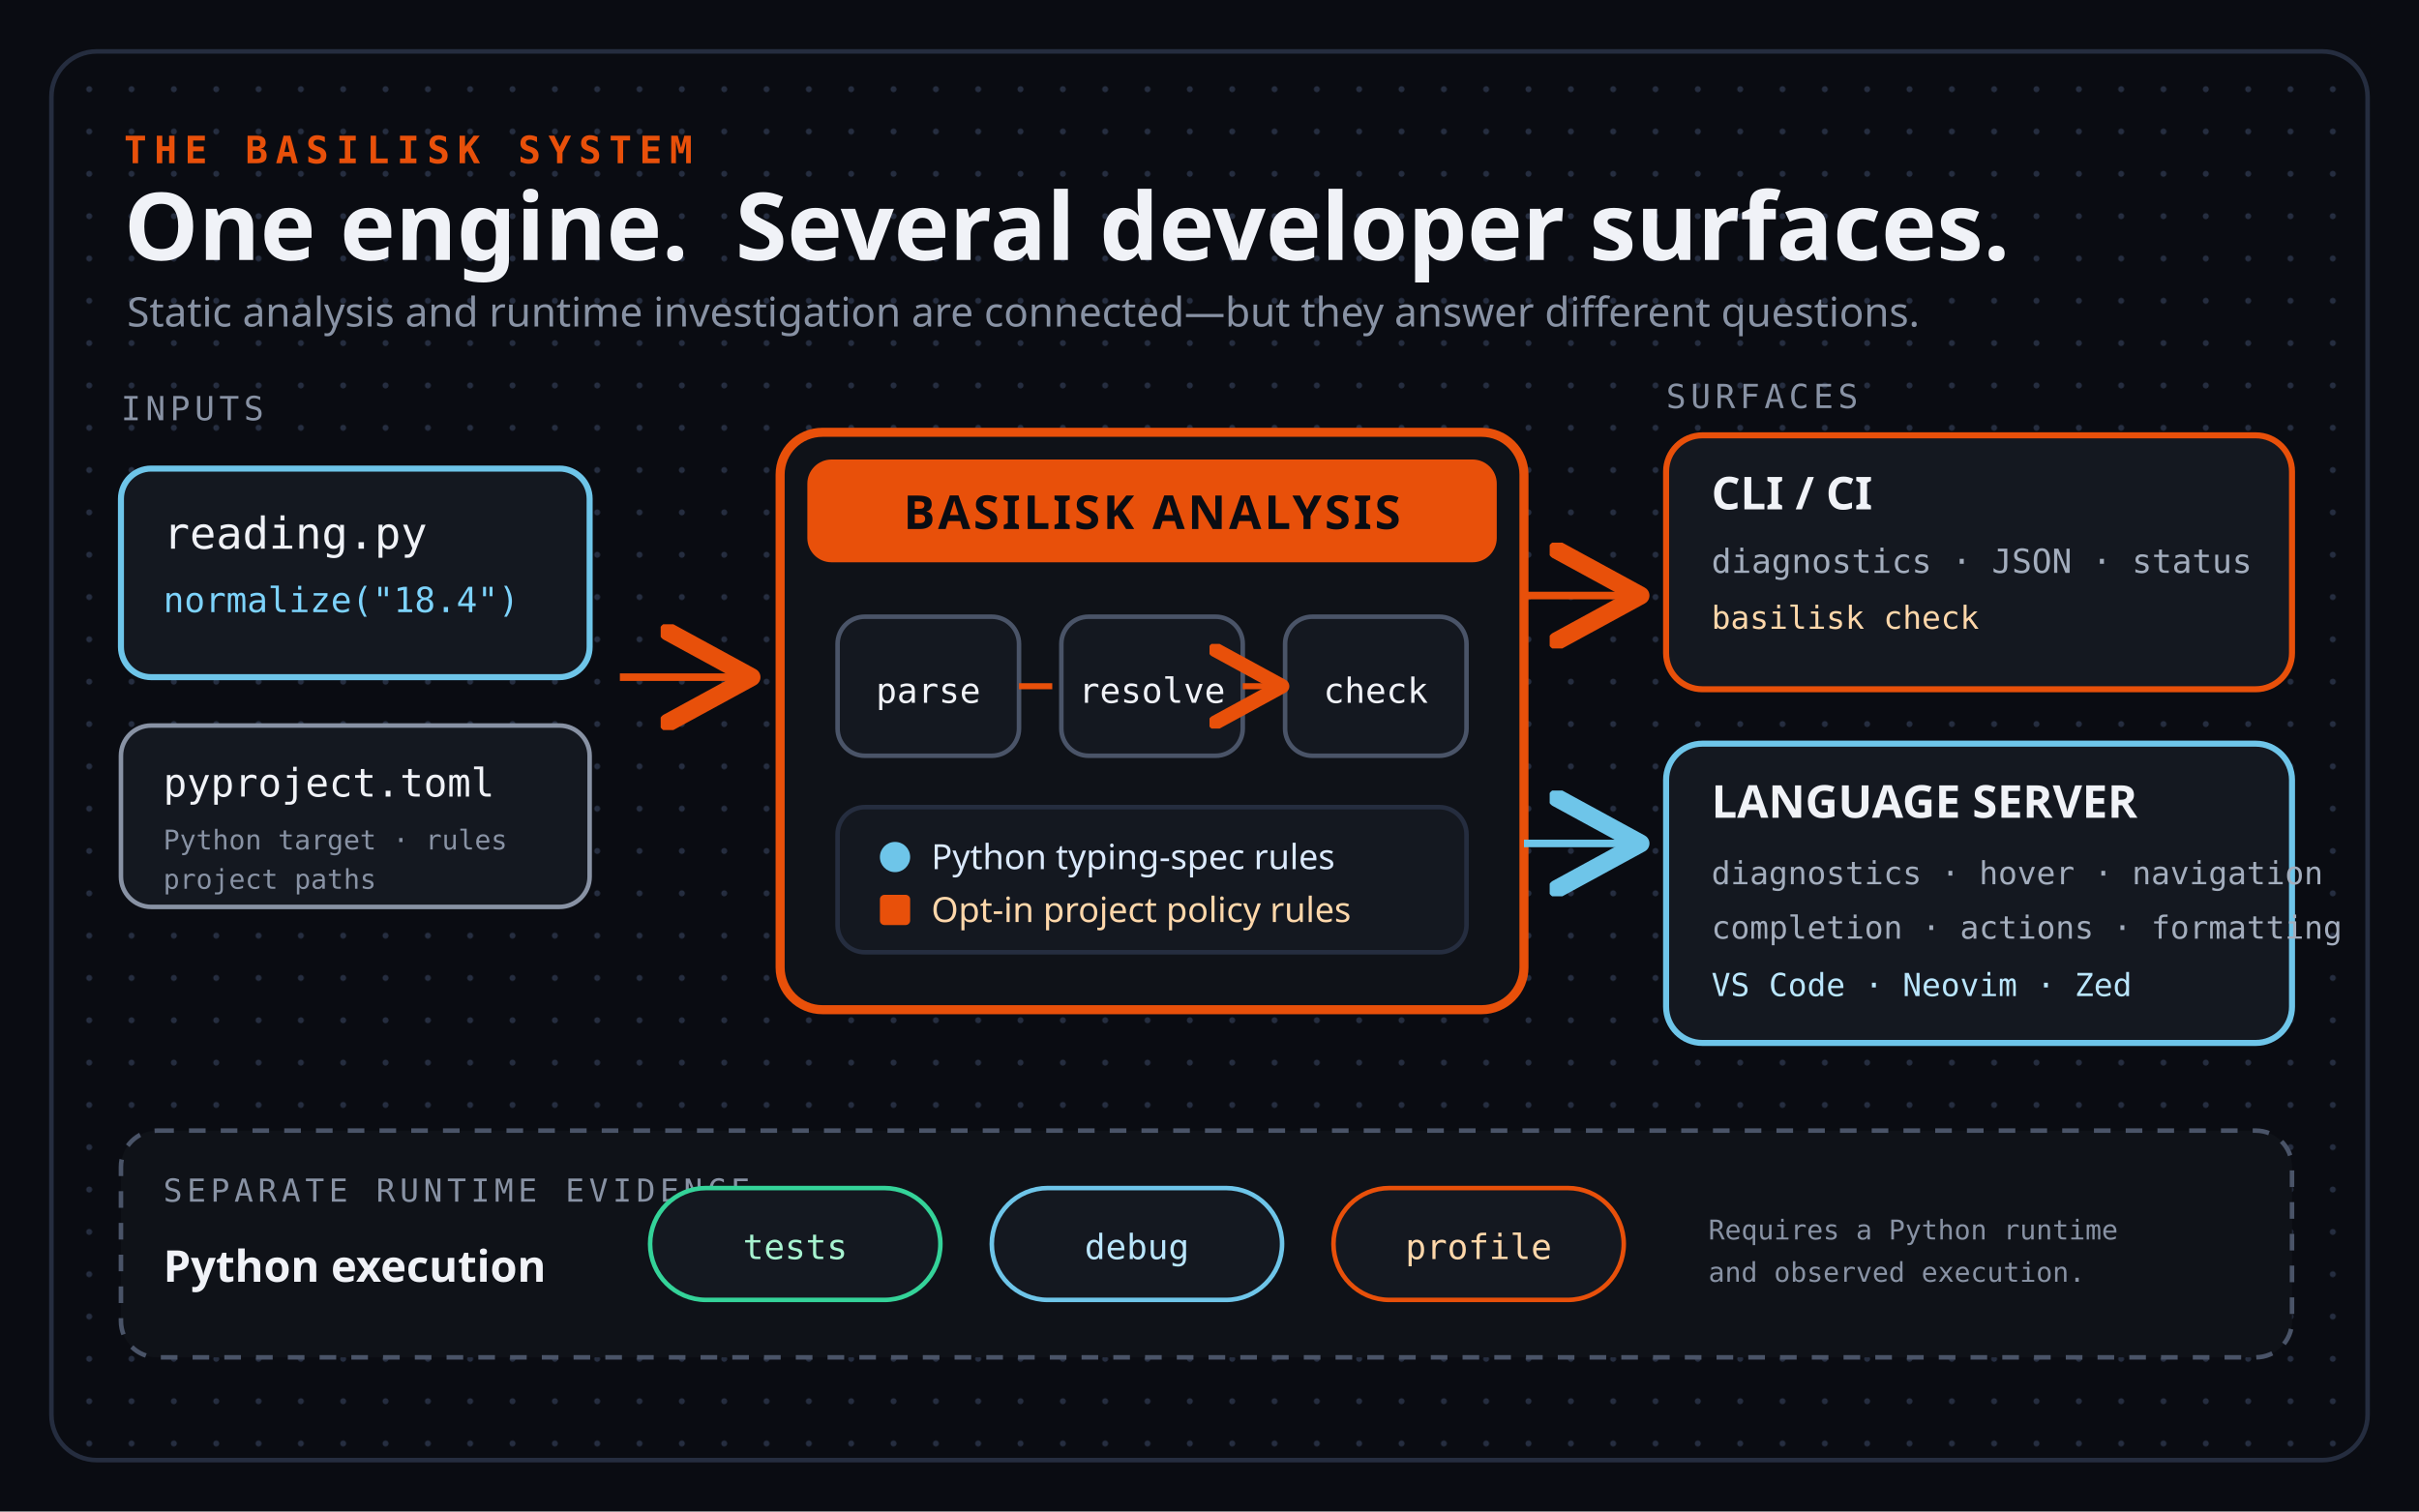
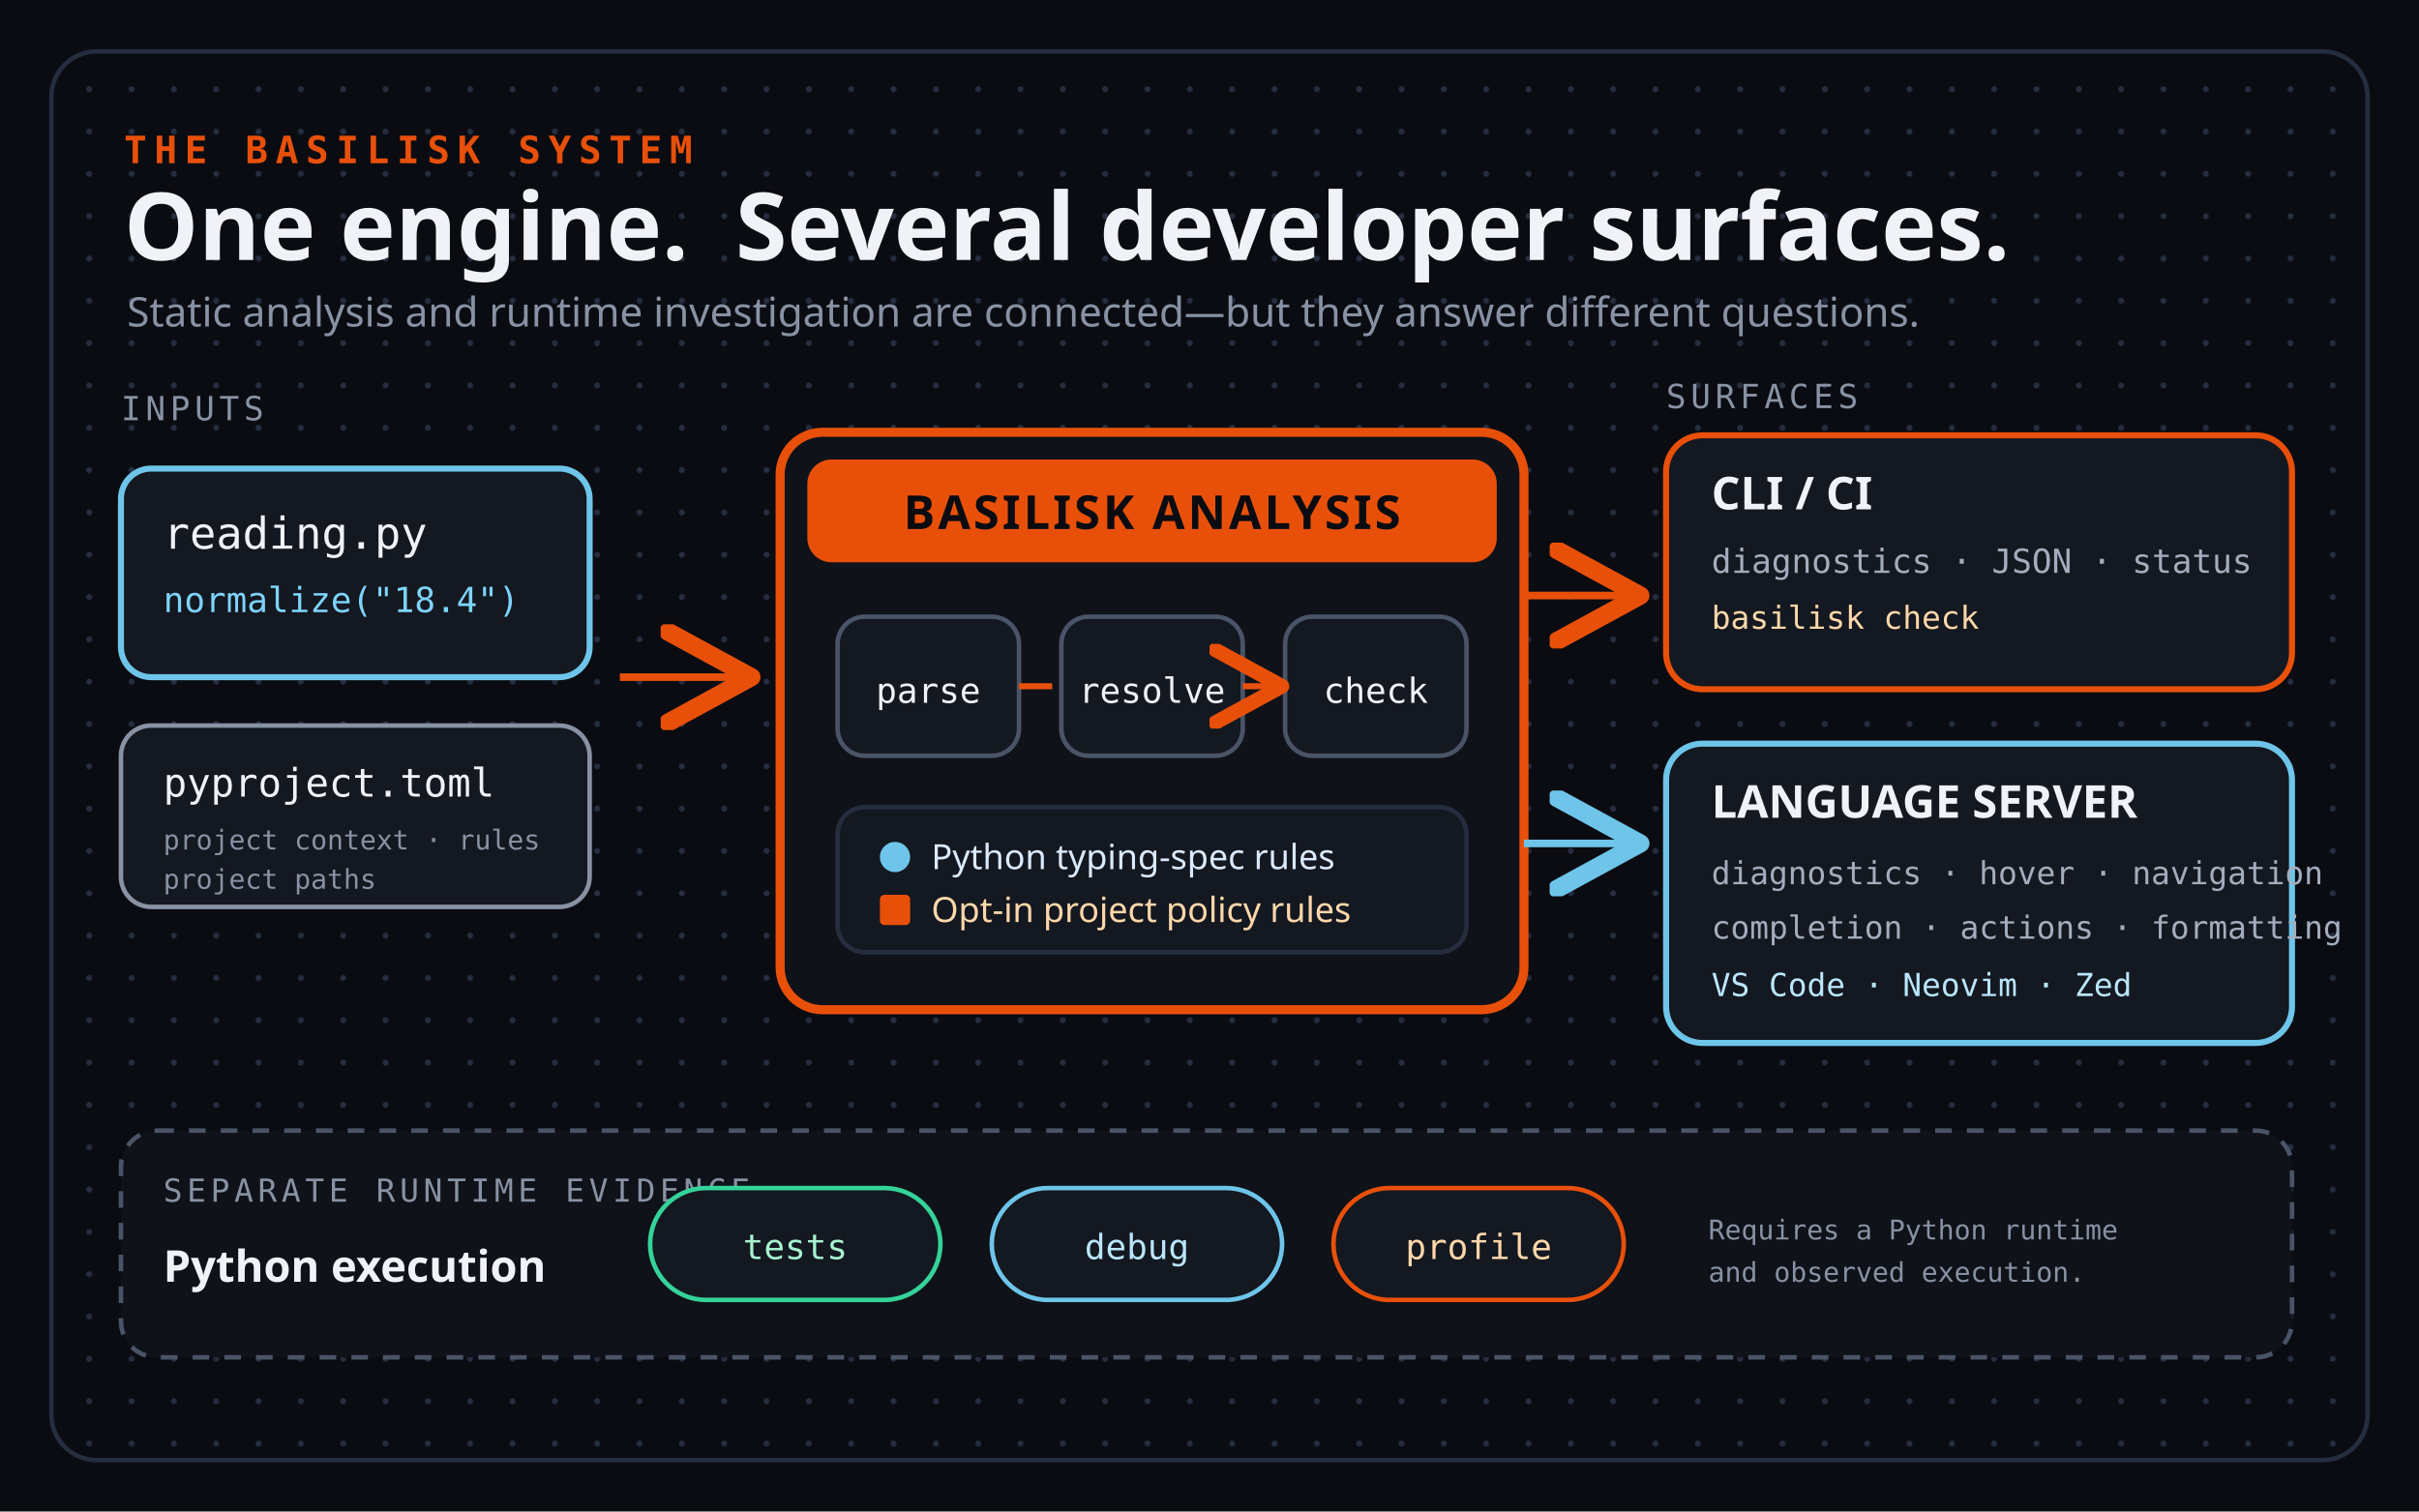
<svg xmlns="http://www.w3.org/2000/svg" width="1600" height="1000" viewBox="0 0 1600 1000" role="img" aria-labelledby="title description">
  <defs>
    <pattern id="dots" width="28" height="28" patternUnits="userSpaceOnUse">
      <circle cx="3" cy="3" r="2" fill="#252d3f" />
    </pattern>
    <marker id="arrow-orange" markerWidth="14" markerHeight="14" refX="11" refY="7" orient="auto">
      <path d="M1 1L12 7L1 13" fill="none" stroke="#e8500a" stroke-width="2.4" stroke-linecap="round" stroke-linejoin="round" />
    </marker>
    <marker id="arrow-blue" markerWidth="14" markerHeight="14" refX="11" refY="7" orient="auto">
      <path d="M1 1L12 7L1 13" fill="none" stroke="#6ec5e9" stroke-width="2.4" stroke-linecap="round" stroke-linejoin="round" />
    </marker>
  </defs>
  <rect width="1600" height="1000" fill="#0a0c12" />
  <rect x="34" y="34" width="1532" height="932" rx="30" fill="url(#dots)" stroke="#252d3f" stroke-width="3" />
  <text x="82" y="108" fill="#e8500a" font-family="'JetBrains Mono',monospace" font-size="25" font-weight="700" letter-spacing="5">THE BASILISK SYSTEM</text>
  <text x="82" y="172" fill="#f0f2f7" font-family="'Space Grotesk',system-ui,sans-serif" font-size="62" font-weight="800">One engine. Several developer surfaces.</text>
  <text x="84" y="216" fill="#8892a4" font-family="'Space Grotesk',system-ui,sans-serif" font-size="27">Static analysis and runtime investigation are connected—but they answer different questions.</text>
  <g transform="translate(80 310)">
    <text x="0" y="-32" fill="#8892a4" font-family="'JetBrains Mono',monospace" font-size="22" letter-spacing="3">INPUTS</text>
    <rect width="310" height="138" rx="20" fill="#141820" stroke="#6ec5e9" stroke-width="4" />
    <text x="28" y="53" fill="#f0f2f7" font-family="'JetBrains Mono',monospace" font-size="29">reading.py</text>
    <text x="28" y="95" fill="#7dd3fc" font-family="'JetBrains Mono',monospace" font-size="23">normalize("18.4")</text>
    <rect y="170" width="310" height="120" rx="20" fill="#141820" stroke="#8892a4" stroke-width="3" />
    <text x="28" y="217" fill="#f0f2f7" font-family="'JetBrains Mono',monospace" font-size="26">pyproject.toml</text>
-     <text x="28" y="252" fill="#8892a4" font-family="'JetBrains Mono',monospace" font-size="18">Python target · rules</text>
+     <text x="28" y="252" fill="#8892a4" font-family="'JetBrains Mono',monospace" font-size="18">project context · rules</text>
    <text x="28" y="278" fill="#8892a4" font-family="'JetBrains Mono',monospace" font-size="18">project paths</text>
  </g>
  <path d="M410 448H492" fill="none" stroke="#e8500a" stroke-width="5" marker-end="url(#arrow-orange)" />
  <g transform="translate(516 286)">
    <rect width="492" height="382" rx="28" fill="#0f1218" stroke="#e8500a" stroke-width="6" />
    <rect x="18" y="18" width="456" height="68" rx="16" fill="#e8500a" />
    <text x="246" y="64" text-anchor="middle" fill="#0a0c12" font-family="'Space Grotesk',system-ui,sans-serif" font-size="31" font-weight="800" letter-spacing="2">BASILISK ANALYSIS</text>
    <g transform="translate(38 122)">
      <rect width="120" height="92" rx="18" fill="#141820" stroke="#4a5468" stroke-width="3" />
      <rect x="148" width="120" height="92" rx="18" fill="#141820" stroke="#4a5468" stroke-width="3" />
      <rect x="296" width="120" height="92" rx="18" fill="#141820" stroke="#4a5468" stroke-width="3" />
      <text x="60" y="57" text-anchor="middle" fill="#f0f2f7" font-family="'JetBrains Mono',monospace" font-size="23">parse</text>
      <text x="208" y="57" text-anchor="middle" fill="#f0f2f7" font-family="'JetBrains Mono',monospace" font-size="23">resolve</text>
      <text x="356" y="57" text-anchor="middle" fill="#f0f2f7" font-family="'JetBrains Mono',monospace" font-size="23">check</text>
      <path d="M120 46h22M268 46h22" fill="none" stroke="#e8500a" stroke-width="4" marker-end="url(#arrow-orange)" />
    </g>
    <rect x="38" y="248" width="416" height="96" rx="18" fill="#141820" stroke="#252d3f" stroke-width="3" />
    <circle cx="76" cy="281" r="10" fill="#6ec5e9" />
    <rect x="66" y="306" width="20" height="20" rx="3" fill="#e8500a" />
    <text x="100" y="289" fill="#dbeafe" font-family="'Space Grotesk',system-ui,sans-serif" font-size="23">Python typing-spec rules</text>
    <text x="100" y="324" fill="#fed7aa" font-family="'Space Grotesk',system-ui,sans-serif" font-size="23">Opt-in project policy rules</text>
  </g>
  <path d="M1008 394H1080" fill="none" stroke="#e8500a" stroke-width="5" marker-end="url(#arrow-orange)" />
  <path d="M1008 558H1080" fill="none" stroke="#6ec5e9" stroke-width="5" marker-end="url(#arrow-blue)" />
  <g transform="translate(1102 288)">
    <text x="0" y="-18" fill="#8892a4" font-family="'JetBrains Mono',monospace" font-size="22" letter-spacing="3">SURFACES</text>
    <rect width="414" height="168" rx="24" fill="#141820" stroke="#e8500a" stroke-width="4" />
    <text x="30" y="49" fill="#f0f2f7" font-family="'Space Grotesk',system-ui,sans-serif" font-size="30" font-weight="700">CLI / CI</text>
    <text x="30" y="91" fill="#a3adbd" font-family="'JetBrains Mono',monospace" font-size="22">diagnostics · JSON · status</text>
    <text x="30" y="128" fill="#fed7aa" font-family="'JetBrains Mono',monospace" font-size="21">basilisk check</text>
    <rect y="204" width="414" height="198" rx="24" fill="#141820" stroke="#6ec5e9" stroke-width="4" />
    <text x="30" y="253" fill="#f0f2f7" font-family="'Space Grotesk',system-ui,sans-serif" font-size="30" font-weight="700">LANGUAGE SERVER</text>
    <text x="30" y="297" fill="#a3adbd" font-family="'JetBrains Mono',monospace" font-size="21">diagnostics · hover · navigation</text>
    <text x="30" y="333" fill="#a3adbd" font-family="'JetBrains Mono',monospace" font-size="21">completion · actions · formatting</text>
    <text x="30" y="371" fill="#bae6fd" font-family="'JetBrains Mono',monospace" font-size="21">VS Code · Neovim · Zed</text>
  </g>
  <g transform="translate(80 748)">
    <rect width="1436" height="150" rx="24" fill="#0f1218" stroke="#4a5468" stroke-width="3" stroke-dasharray="11 10" />
    <text x="28" y="47" fill="#8892a4" font-family="'JetBrains Mono',monospace" font-size="21" letter-spacing="3">SEPARATE RUNTIME EVIDENCE</text>
    <text x="28" y="100" fill="#f0f2f7" font-family="'Space Grotesk',system-ui,sans-serif" font-size="29" font-weight="700">Python execution</text>
    <g transform="translate(350 38)" font-family="'JetBrains Mono',monospace" font-size="23">
      <rect width="192" height="74" rx="37" fill="#141820" stroke="#34d399" stroke-width="3" />
      <text x="96" y="47" text-anchor="middle" fill="#a7f3d0">tests</text>
      <rect x="226" width="192" height="74" rx="37" fill="#141820" stroke="#6ec5e9" stroke-width="3" />
      <text x="322" y="47" text-anchor="middle" fill="#bae6fd">debug</text>
      <rect x="452" width="192" height="74" rx="37" fill="#141820" stroke="#e8500a" stroke-width="3" />
      <text x="548" y="47" text-anchor="middle" fill="#fed7aa">profile</text>
      <text x="700" y="34" fill="#8892a4" font-size="18">Requires a Python runtime</text>
      <text x="700" y="62" fill="#8892a4" font-size="18">and observed execution.</text>
    </g>
  </g>
</svg>
